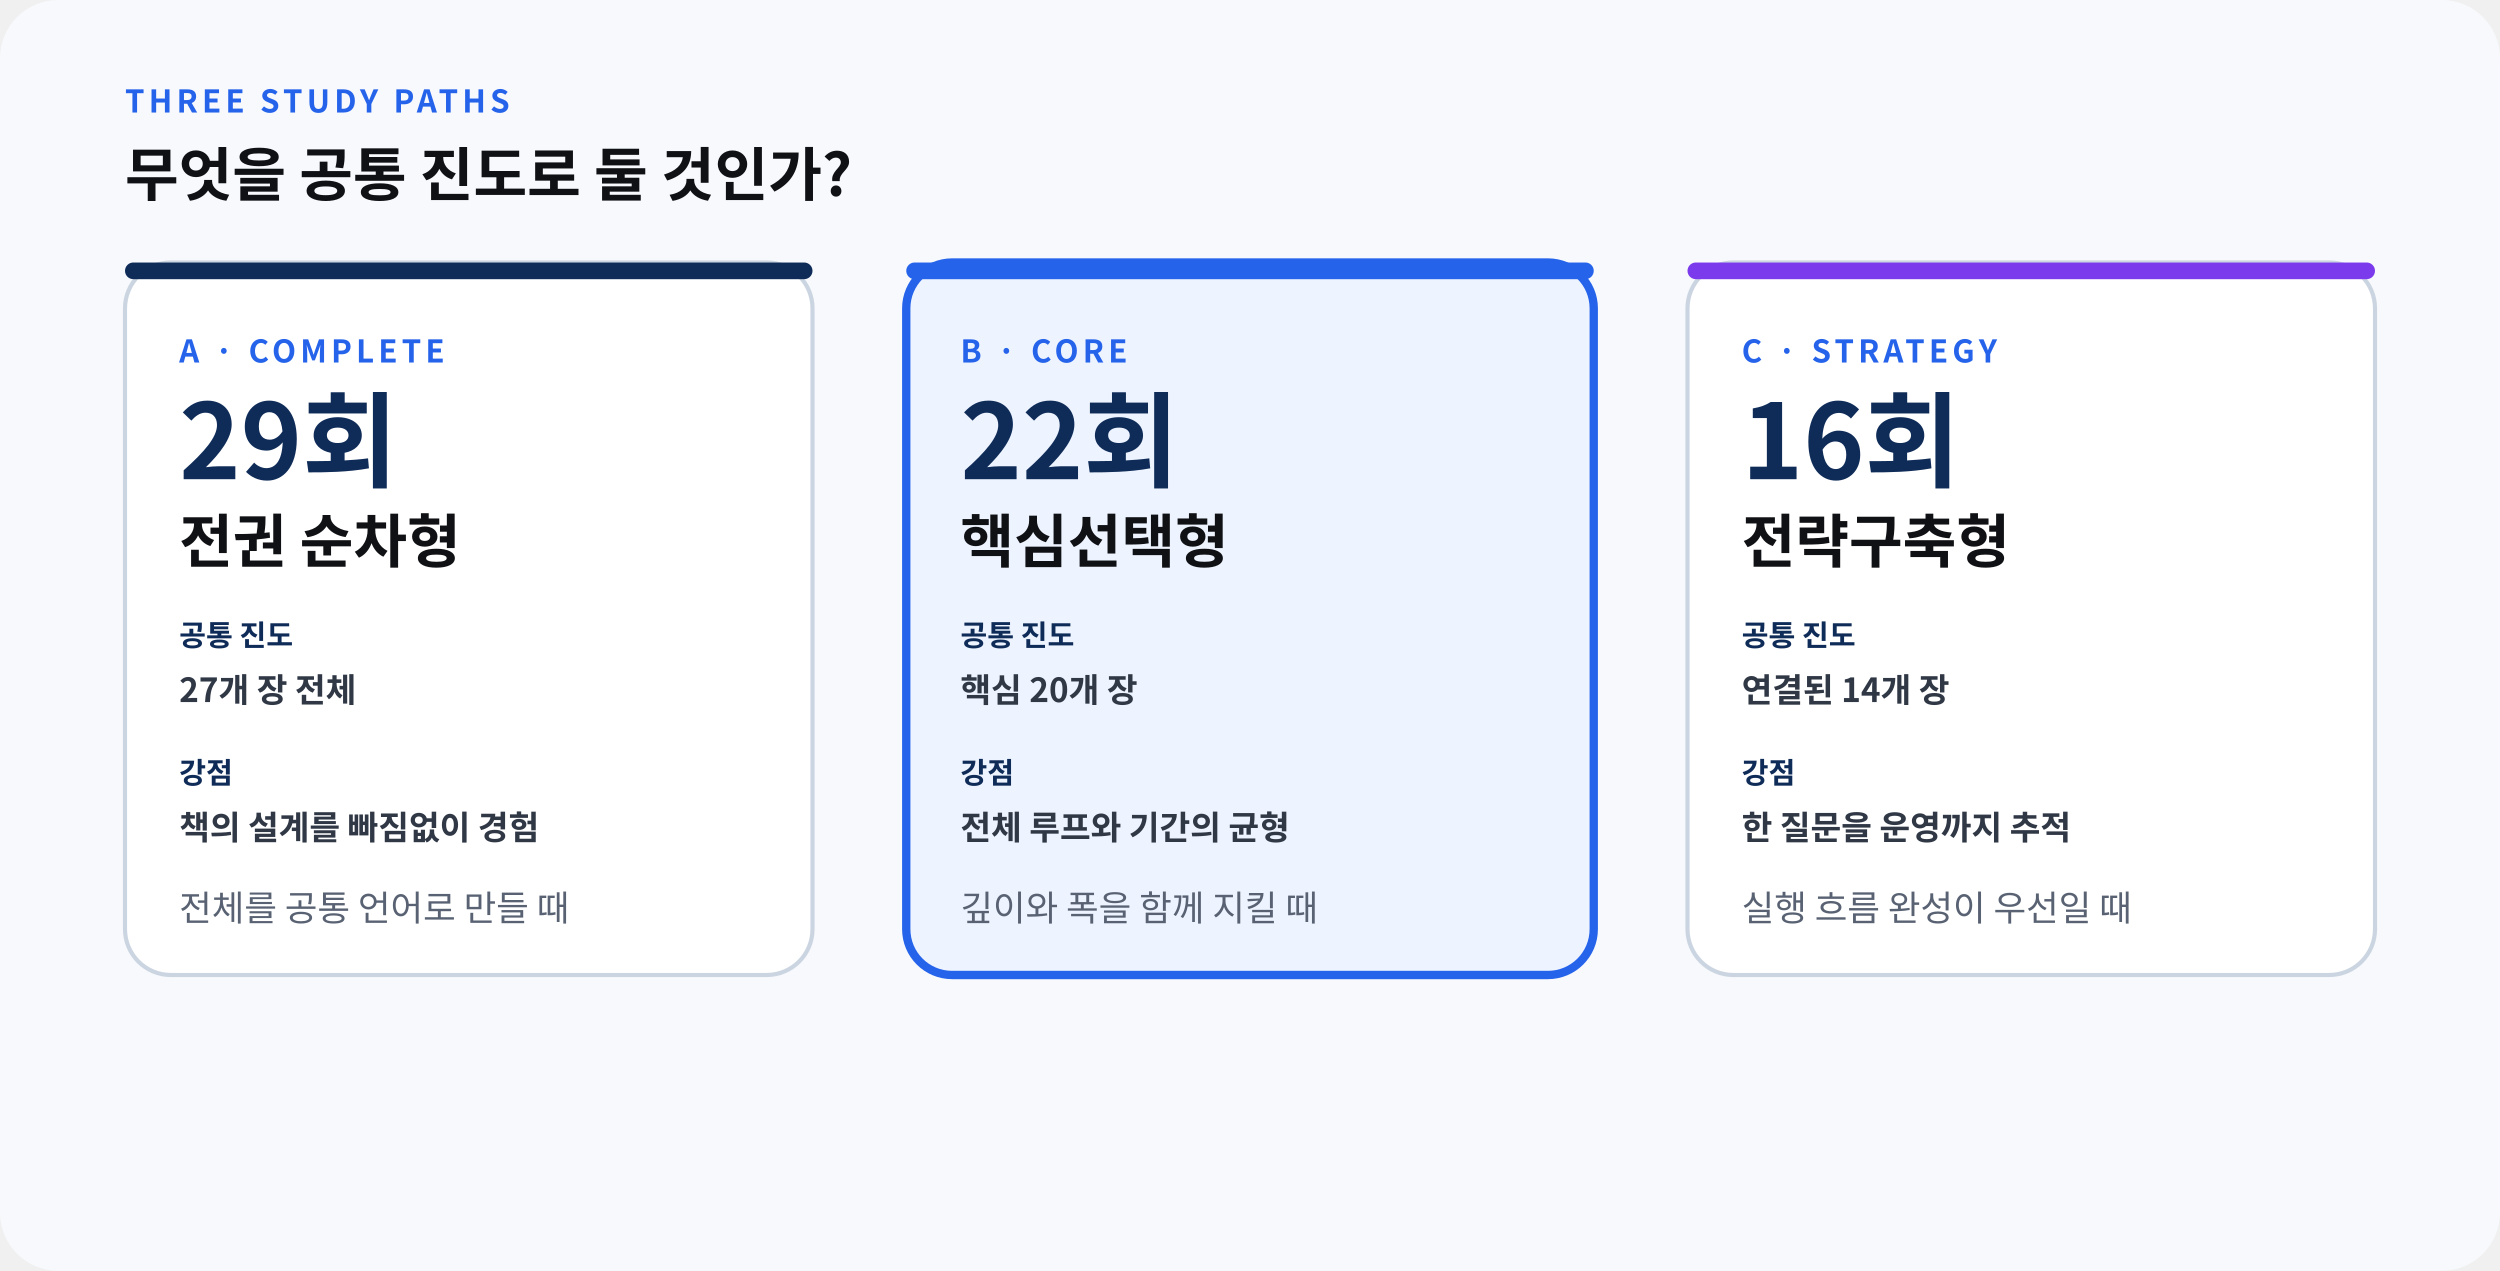
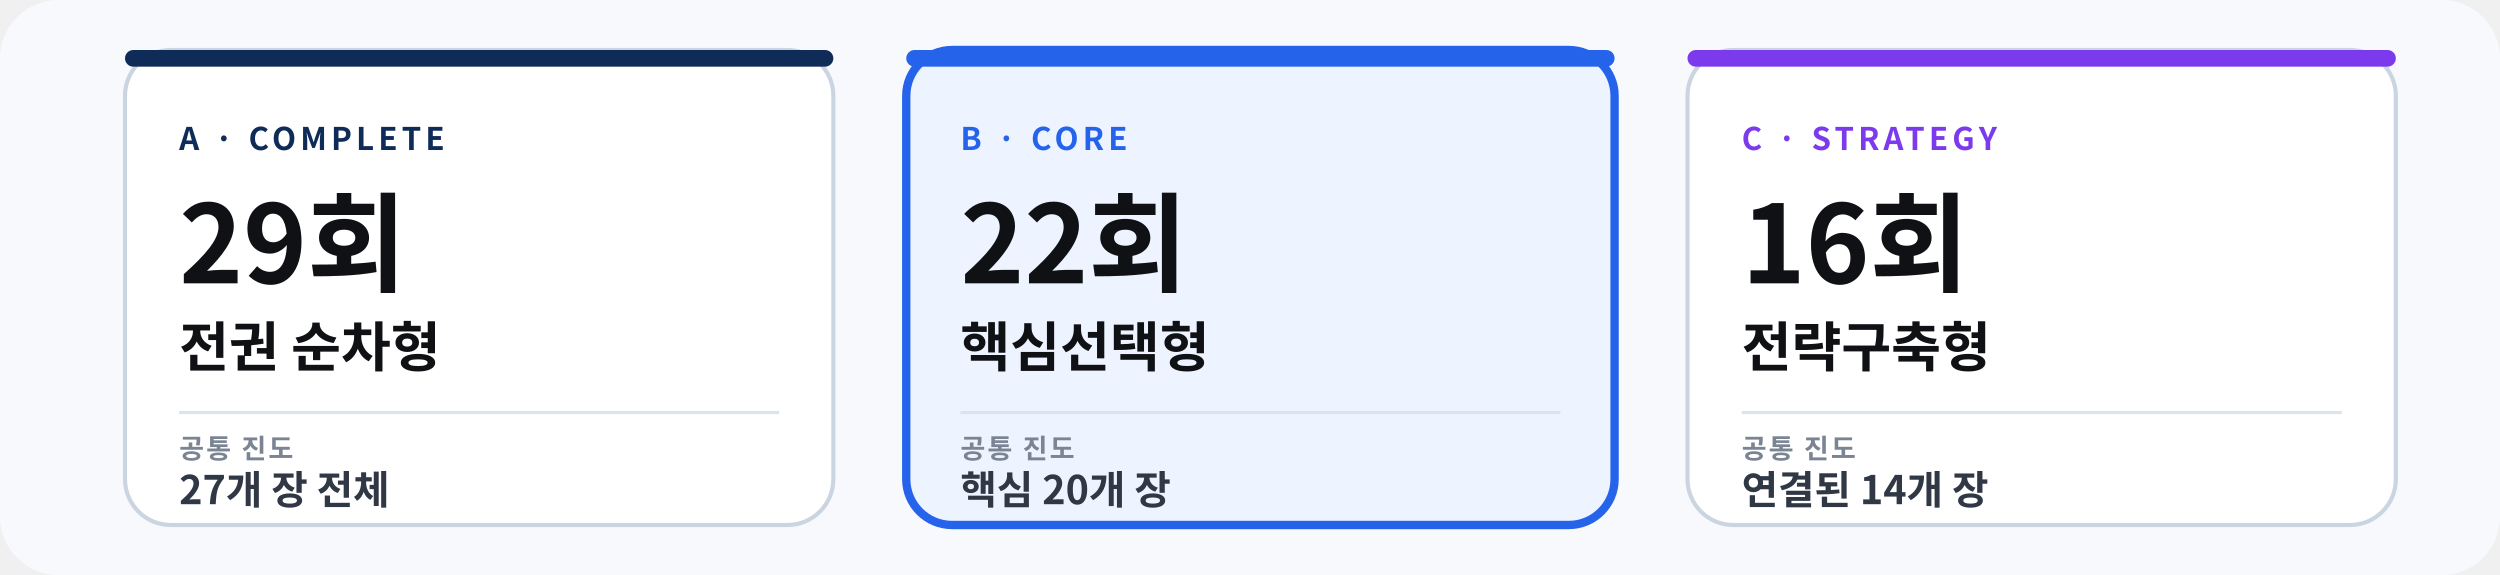
- <svg xmlns="http://www.w3.org/2000/svg" viewBox="0 0 1200 610" role="img" aria-labelledby="title desc">
-   <style>text{font-family:'Noto Sans CJK KR','Apple SD Gothic Neo','Malgun Gothic','Noto Sans KR',NanumGothic,Inter,system-ui,sans-serif}.tag{font-size:15px;font-weight:900;fill:#2563eb;letter-spacing:2px}.h{font-size:28px;font-weight:900;fill:#101114}.n{font-size:50px;font-weight:950;fill:#0f2c59}.sub{font-size:17px;fill:#596273}.label{font-size:14px;font-weight:900;fill:#0f2c59}.body{font-size:16px;font-weight:700;fill:#303846}.foot{font-size:17px;font-weight:850;fill:#0f2c59}</style>
-   <rect width="1200" height="610" rx="28" fill="#f7f9fc" />
-   <text x="60" y="54" class="tag">THREE STUDY PATHS</text>
-   <text x="60" y="94" class="h">무엇을 공통 진도로 둘 것인가?</text>
-   <g transform="translate(60 126)">
-     <rect width="330" height="342" rx="22" fill="#fff" stroke="#cbd5e1" stroke-width="2" />
-     <rect width="330" height="8" rx="4" fill="#0f2c59" />
-     <text x="26" y="48" class="tag">A · COMPLETE</text>
-     <text x="26" y="104" class="n">29회</text>
-     <text x="26" y="144" class="h">전권 순차형</text>
-     <text x="26" y="184" class="label">공통 진도</text>
-     <text x="26" y="211" class="body">27개 장 전체</text>
-     <text x="26" y="250" class="label">강점</text>
-     <text x="26" y="277" class="body">책의 설계를 빠짐없이 경험</text>
-     <text x="26" y="316" class="sub">전체를 공통 언어로 만들 때</text>
+ <svg xmlns="http://www.w3.org/2000/svg" viewBox="0 0 1200 276" role="img" aria-labelledby="title desc">
+   <style>text{font-family:'Noto Sans CJK KR','Apple SD Gothic Neo','Malgun Gothic','Noto Sans KR',NanumGothic,Inter,system-ui,sans-serif}.tag{font-size:15px;font-weight:900;letter-spacing:2px}.n{font-size:52px;font-weight:900;fill:#101114}.h{font-size:26px;font-weight:900;fill:#101114}.k{font-size:13px;font-weight:800;fill:#7b8493;letter-spacing:1px}.v{font-size:19px;font-weight:750;fill:#303846}.an-s{text-anchor:start}.an-m{text-anchor:middle}.an-e{text-anchor:end}</style>
+   <rect width="1200" height="276" rx="28" fill="#f7f9fc" />
+   <g transform="translate(60 24)">
+     <rect x="0" y="0" width="340" height="228" rx="22" fill="#fff" stroke="#cbd5e1" stroke-width="2" />
+     <rect x="0" y="0" width="340" height="8" rx="4" fill="#0f2c59" />
+     <text class="tag an-s" x="26" y="48" fill="#0f2c59">A · COMPLETE</text>
+     <text class="n an-s" x="26" y="112">29회</text>
+     <text class="h an-s" x="26" y="152">전권 순차형</text>
+     <line x1="26" y1="174" x2="314" y2="174" stroke="#dbe3ee" stroke-width="1.5" />
+     <text class="k an-s" x="26" y="196">공통 진도</text>
+     <text class="v an-s" x="26" y="218">27개 장 전체</text>
  </g>
-   <g transform="translate(435 126)">
-     <rect width="330" height="342" rx="22" fill="#eef4ff" stroke="#2563eb" stroke-width="4" />
-     <rect width="330" height="8" rx="4" fill="#2563eb" />
-     <text x="26" y="48" class="tag">B · CORE</text>
-     <text x="26" y="104" class="n">22회</text>
-     <text x="26" y="144" class="h">핵심선택형</text>
-     <text x="26" y="184" class="label">공통 진도</text>
-     <text x="26" y="211" class="body">핵심 20개 장</text>
-     <text x="26" y="250" class="label">강점</text>
-     <text x="26" y="277" class="body">전체 루프와 기간의 균형</text>
-     <text x="26" y="316" class="sub">깊이와 폭을 함께 지킬 때</text>
+   <g transform="translate(435 24)">
+     <rect x="0" y="0" width="340" height="228" rx="22" fill="#eef4ff" stroke="#2563eb" stroke-width="4" />
+     <rect x="0" y="0" width="340" height="8" rx="4" fill="#2563eb" />
+     <text class="tag an-s" x="26" y="48" fill="#2563eb">B · CORE</text>
+     <text class="n an-s" x="26" y="112">22회</text>
+     <text class="h an-s" x="26" y="152">핵심선택형</text>
+     <line x1="26" y1="174" x2="314" y2="174" stroke="#dbe3ee" stroke-width="1.5" />
+     <text class="k an-s" x="26" y="196">공통 진도</text>
+     <text class="v an-s" x="26" y="218">핵심 20개 장</text>
  </g>
-   <g transform="translate(810 126)">
-     <rect width="330" height="342" rx="22" fill="#fff" stroke="#cbd5e1" stroke-width="2" />
-     <rect width="330" height="8" rx="4" fill="#7c3aed" />
-     <text x="26" y="48" class="tag">C · STRATEGY</text>
-     <text x="26" y="104" class="n">16회</text>
-     <text x="26" y="144" class="h">전략구축형</text>
-     <text x="26" y="184" class="label">공통 진도</text>
-     <text x="26" y="211" class="body">연결된 14개 장</text>
-     <text x="26" y="250" class="label">강점</text>
-     <text x="26" y="277" class="body">한 질문을 운영까지 추적</text>
-     <text x="26" y="316" class="sub">실행 흐름 완성이 우선일 때</text>
+   <g transform="translate(810 24)">
+     <rect x="0" y="0" width="340" height="228" rx="22" fill="#fff" stroke="#cbd5e1" stroke-width="2" />
+     <rect x="0" y="0" width="340" height="8" rx="4" fill="#7c3aed" />
+     <text class="tag an-s" x="26" y="48" fill="#7c3aed">C · STRATEGY</text>
+     <text class="n an-s" x="26" y="112">16회</text>
+     <text class="h an-s" x="26" y="152">전략구축형</text>
+     <line x1="26" y1="174" x2="314" y2="174" stroke="#dbe3ee" stroke-width="1.5" />
+     <text class="k an-s" x="26" y="196">공통 진도</text>
+     <text class="v an-s" x="26" y="218">연결된 14개 장</text>
  </g>
</svg>
